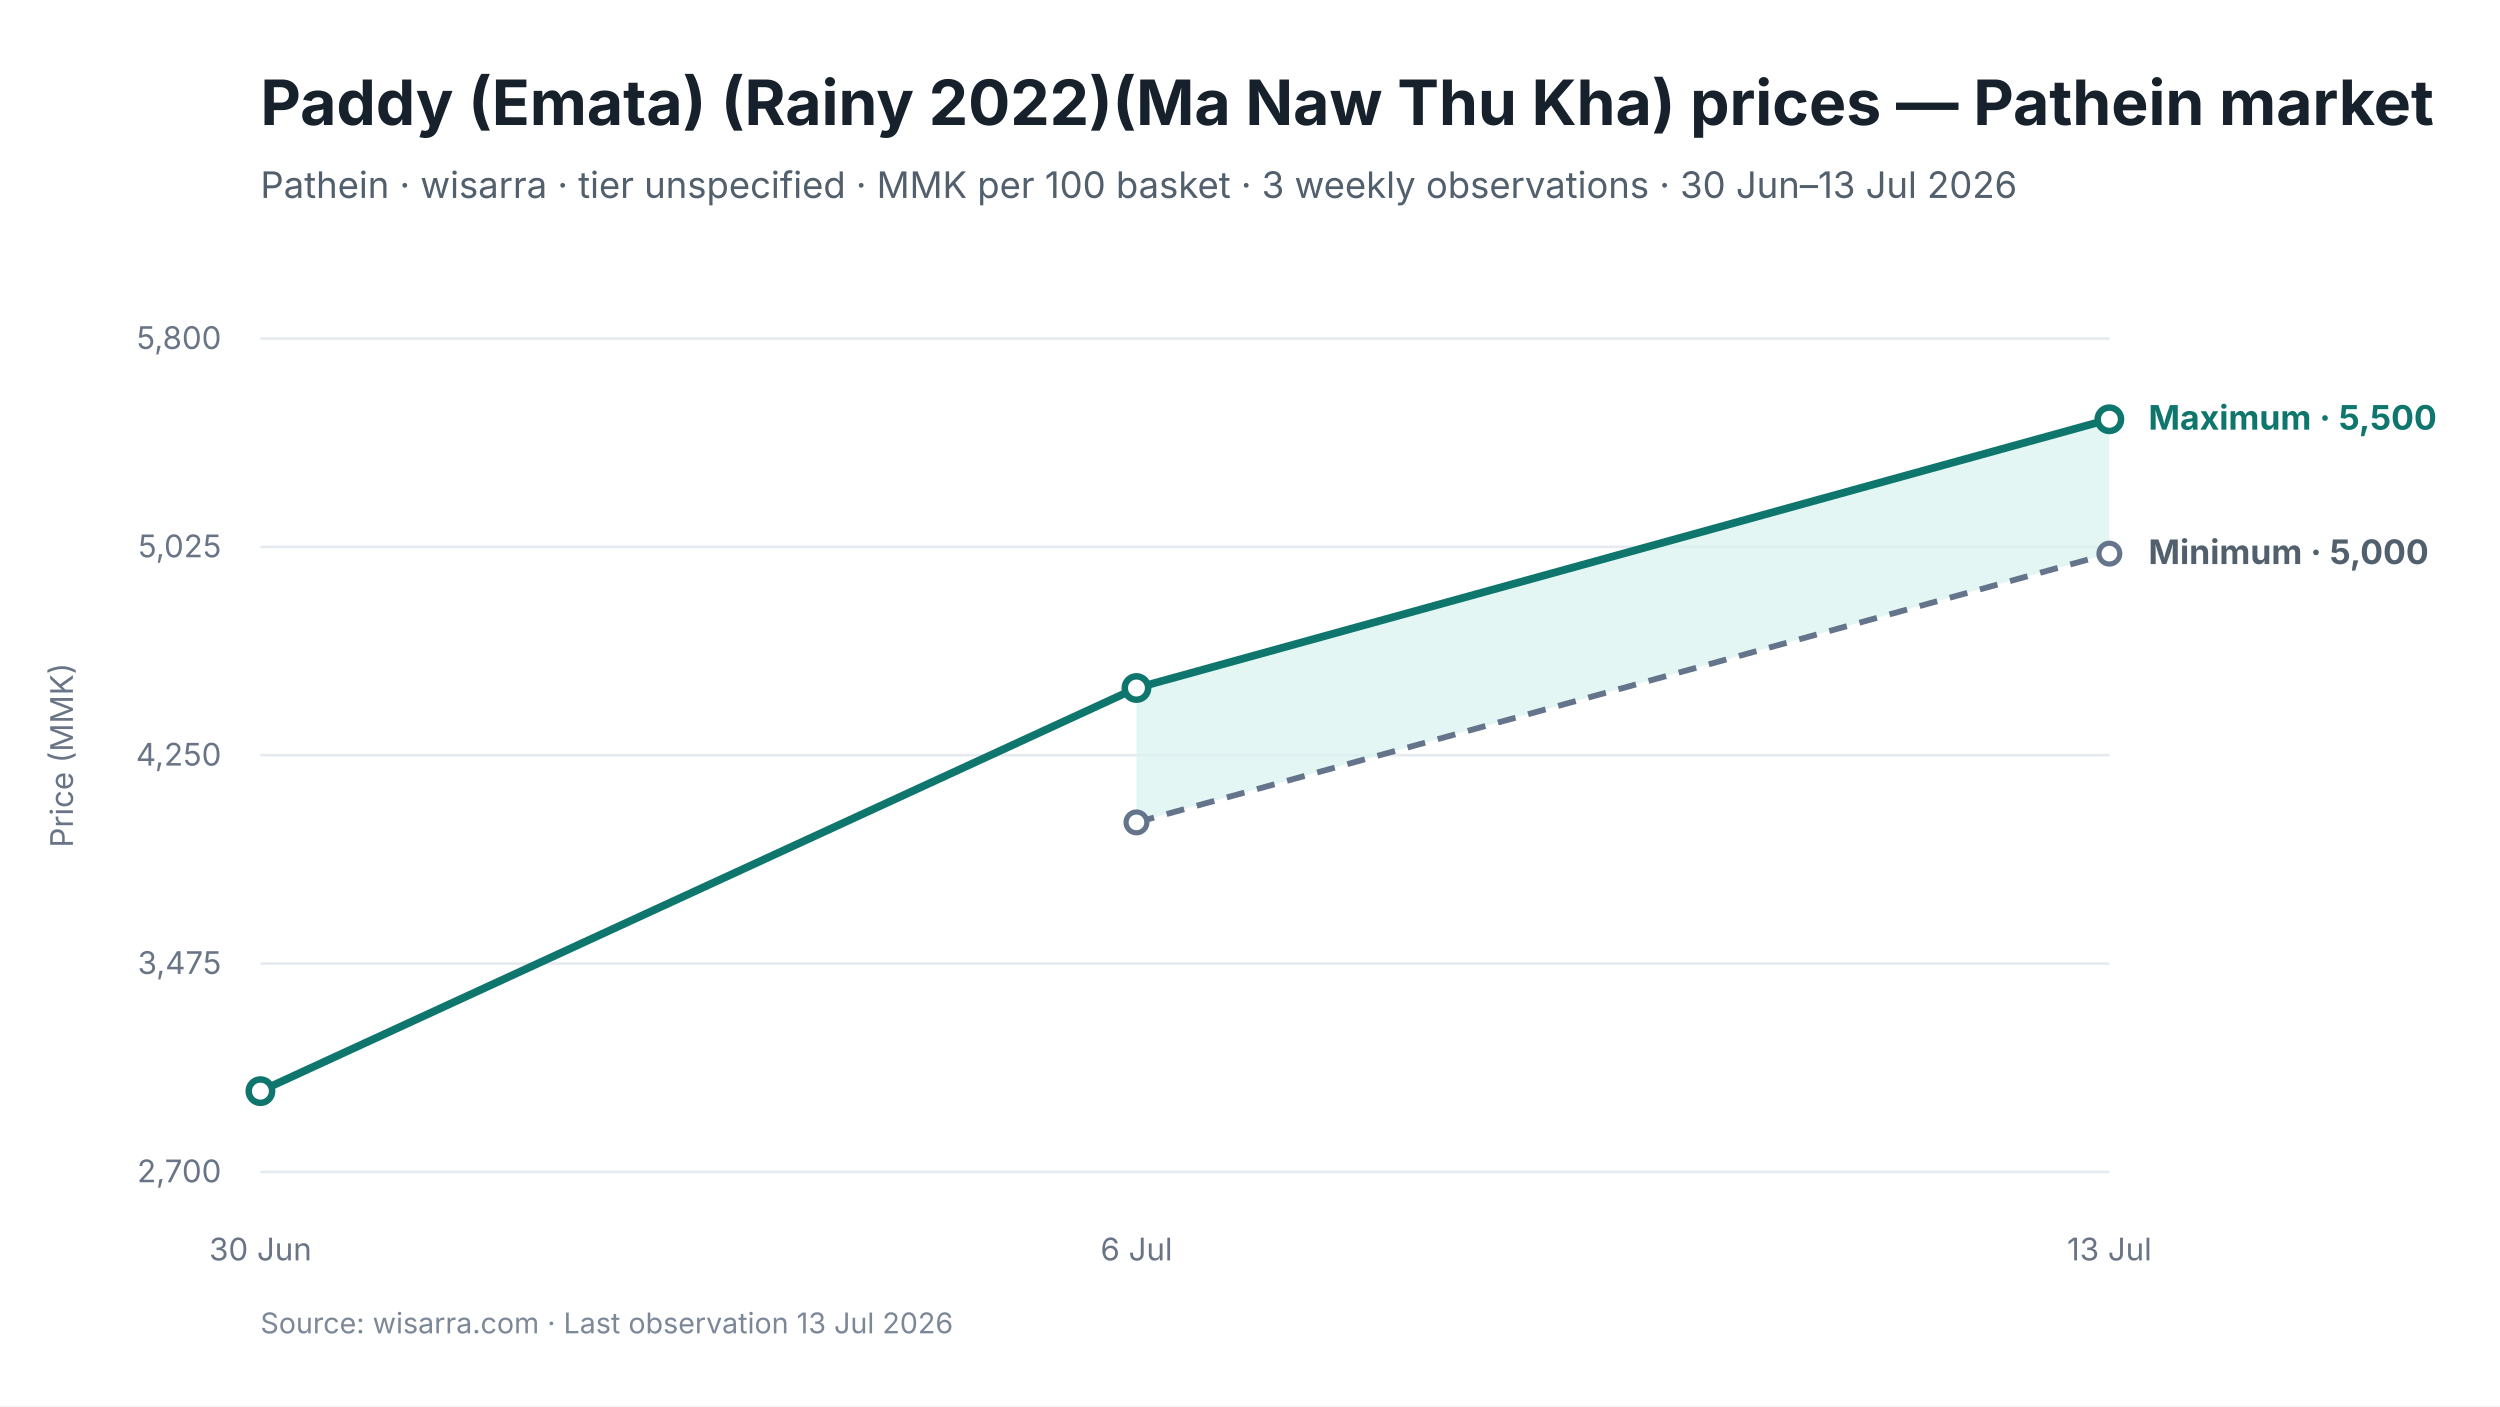
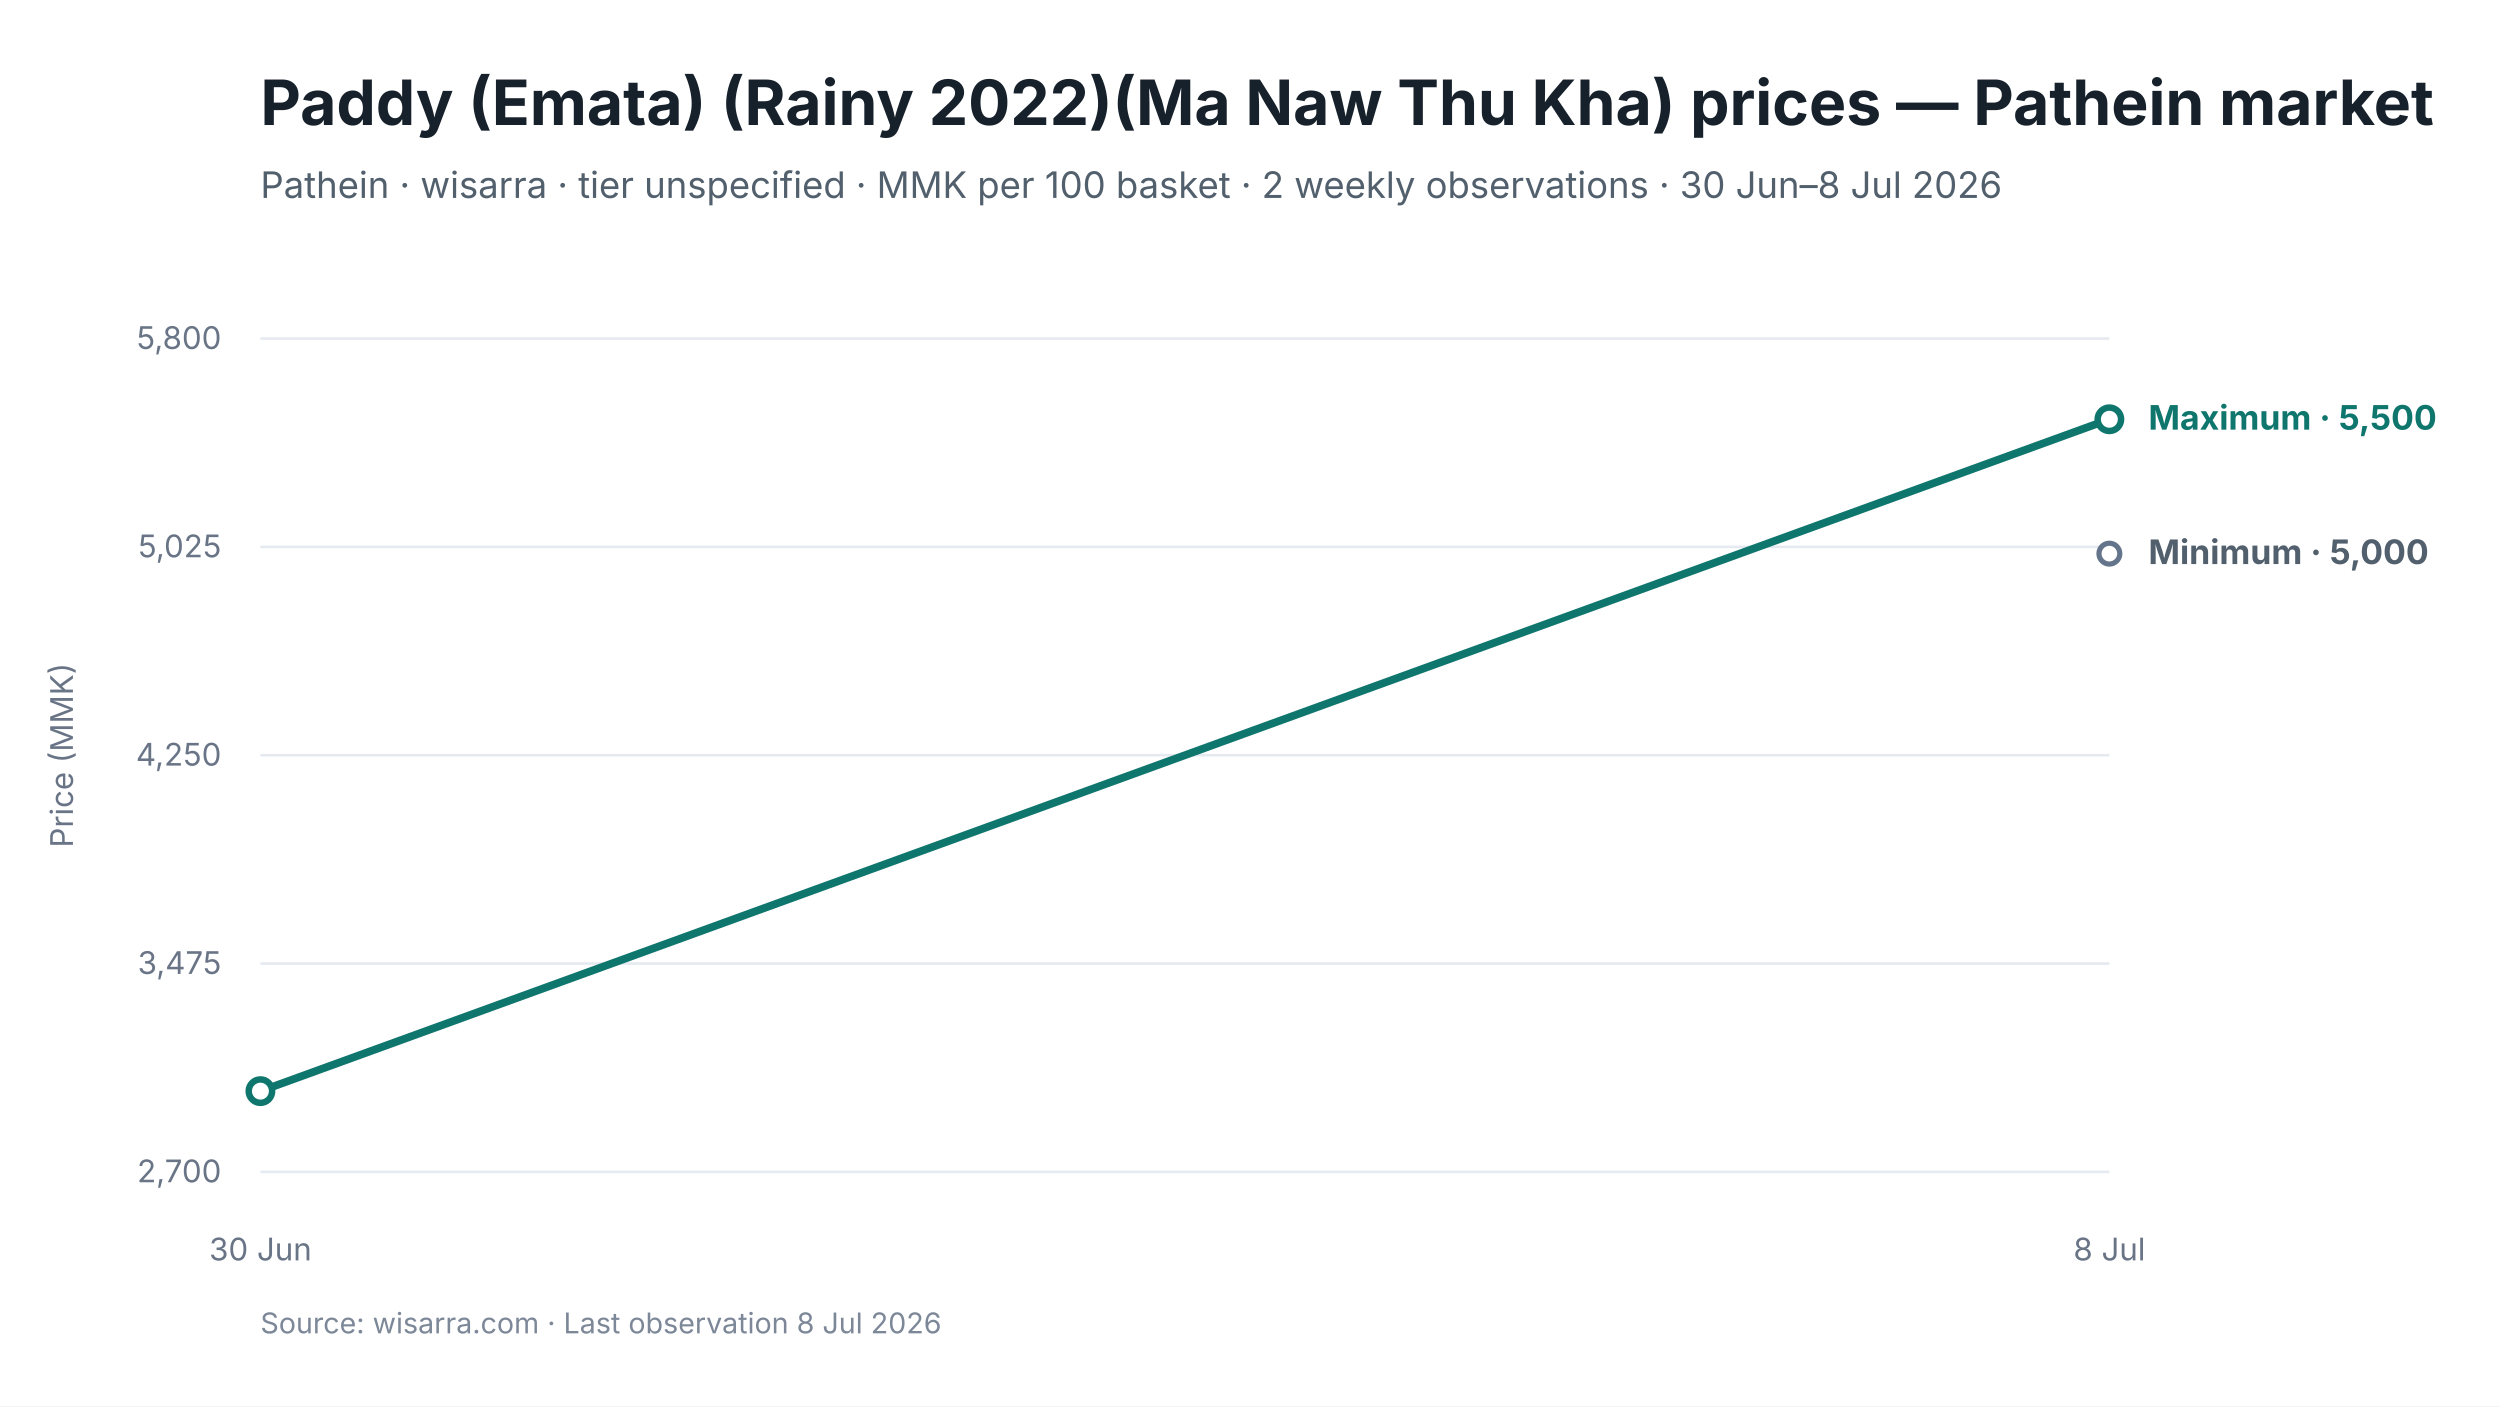
<svg xmlns="http://www.w3.org/2000/svg" viewBox="0 0 960 540" width="960" height="540" role="img" aria-labelledby="chart-title chart-desc">
  <style>
text { font-family: Inter, -apple-system, BlinkMacSystemFont, "Segoe UI", sans-serif; fill: #17212B; }
.chart-title { font-size: 24px; font-weight: 650; }
.subtitle { font-size: 14px; fill: #52606D; }
.axis { font-size: 12px; fill: #697586; }
.grid { stroke: #E5EAF0; stroke-width: 1; }
.range { fill: #D9F3F0; fill-opacity: 0.72; }
.maximum { stroke: #0F766E; stroke-width: 3; fill: none; }
.minimum { stroke: #64748B; stroke-width: 2.25; stroke-dasharray: 7 5; fill: none; }
.modal { stroke: #2563EB; stroke-width: 3; fill: none; }
.point-max { fill: #FFFFFF; stroke: #0F766E; stroke-width: 2.5; }
.point-min { fill: #FFFFFF; stroke: #64748B; stroke-width: 2; }
.point-modal { fill: #FFFFFF; stroke: #2563EB; stroke-width: 2.5; }
.direct-label { font-size: 13px; font-weight: 650; }
.maximum-label { fill: #0F766E; }
.minimum-label { fill: #52606D; }
.combined-label { fill: #334155; }
.modal-label { fill: #1D4ED8; }
.source { font-size: 11px; fill: #7C8798; }
</style>
  <rect width="960" height="540" fill="#FFFFFF" />
  <text id="chart-title" x="100" y="48" class="chart-title">Paddy (Emata) (Rainy 2022)(Ma Naw Thu Kha) prices — Pathein market</text>
-   <text x="100" y="76" class="subtitle">Pathein · wisarra · tier unspecified · MMK per 100 basket · 3 weekly observations · 30 Jun–13 Jul 2026</text>
+   <text x="100" y="76" class="subtitle">Pathein · wisarra · tier unspecified · MMK per 100 basket · 2 weekly observations · 30 Jun–8 Jul 2026</text>
  <line x1="100" y1="130.0" x2="810" y2="130.0" class="grid" />
  <text x="85" y="134.0" text-anchor="end" class="axis">5,800</text>
  <line x1="100" y1="210.0" x2="810" y2="210.0" class="grid" />
  <text x="85" y="214.0" text-anchor="end" class="axis">5,025</text>
  <line x1="100" y1="290.0" x2="810" y2="290.0" class="grid" />
  <text x="85" y="294.0" text-anchor="end" class="axis">4,250</text>
  <line x1="100" y1="370.0" x2="810" y2="370.0" class="grid" />
  <text x="85" y="374.0" text-anchor="end" class="axis">3,475</text>
  <line x1="100" y1="450.0" x2="810" y2="450.0" class="grid" />
  <text x="85" y="454.0" text-anchor="end" class="axis">2,700</text>
-   <polygon points="436.4,315.8 810.0,212.6 810.0,161.0 436.4,264.2" class="range" />
-   <path d="M 436.4 315.8 L 810.0 212.6" class="minimum" />
-   <path d="M 100.0 419.0 L 436.4 264.2 L 810.0 161.0" class="maximum" />
-   <circle cx="436.4" cy="315.8" r="4" class="point-min" />
+   <path d="M 100.0 419.0 L 810.0 161.0" class="maximum" />
  <circle cx="810.0" cy="212.6" r="4" class="point-min" />
  <circle cx="100.0" cy="419.0" r="4.5" class="point-max" />
-   <circle cx="436.4" cy="264.2" r="4.5" class="point-max" />
  <circle cx="810.0" cy="161.0" r="4.5" class="point-max" />
  <text x="100.0" y="484" text-anchor="middle" class="axis">30 Jun</text>
-   <text x="436.4" y="484" text-anchor="middle" class="axis">6 Jul</text>
-   <text x="810.0" y="484" text-anchor="middle" class="axis">13 Jul</text>
+   <text x="810.0" y="484" text-anchor="middle" class="axis">8 Jul</text>
  <text x="825.0" y="165.0" class="direct-label maximum-label">Maximum · 5,500</text>
  <text x="825.0" y="216.6" class="direct-label minimum-label">Minimum · 5,000</text>
  <text x="28" y="290.0" text-anchor="middle" class="axis" transform="rotate(-90 28 290.0)">Price (MMK)</text>
-   <text x="100" y="512" class="source">Source: wisarra.com · Last observation 13 Jul 2026</text>
+   <text x="100" y="512" class="source">Source: wisarra.com · Last observation 8 Jul 2026</text>
</svg>
